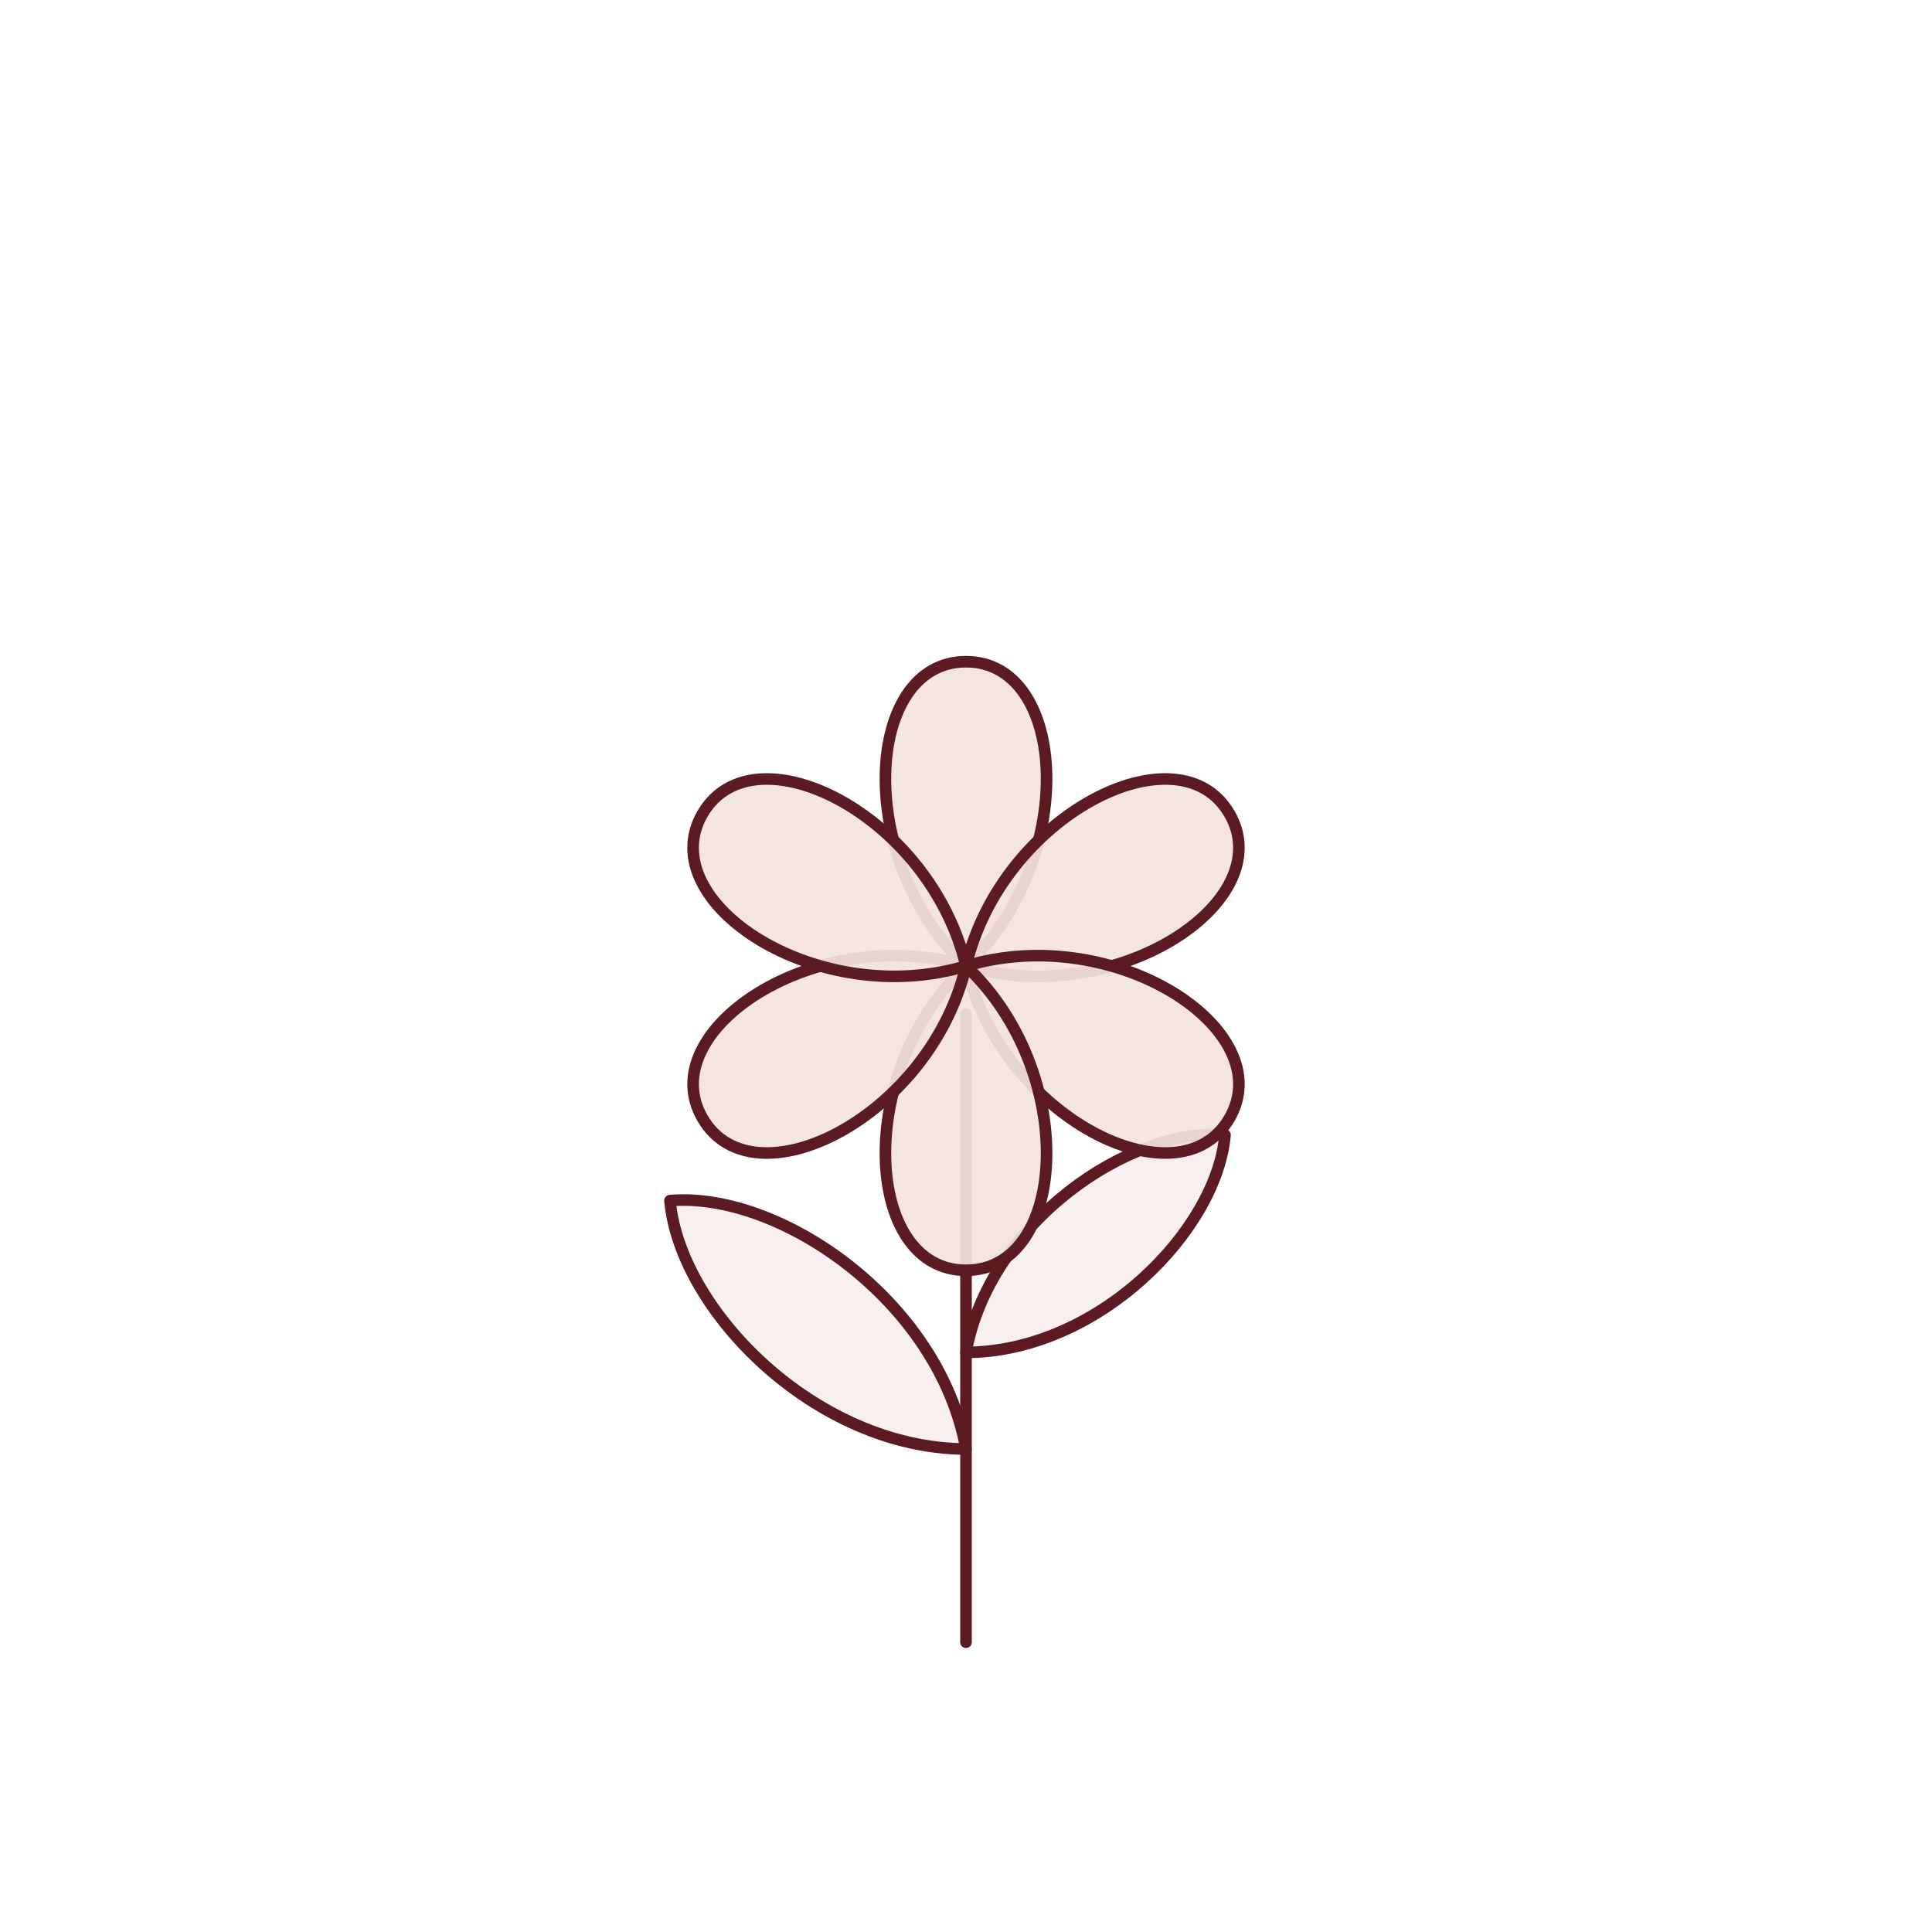
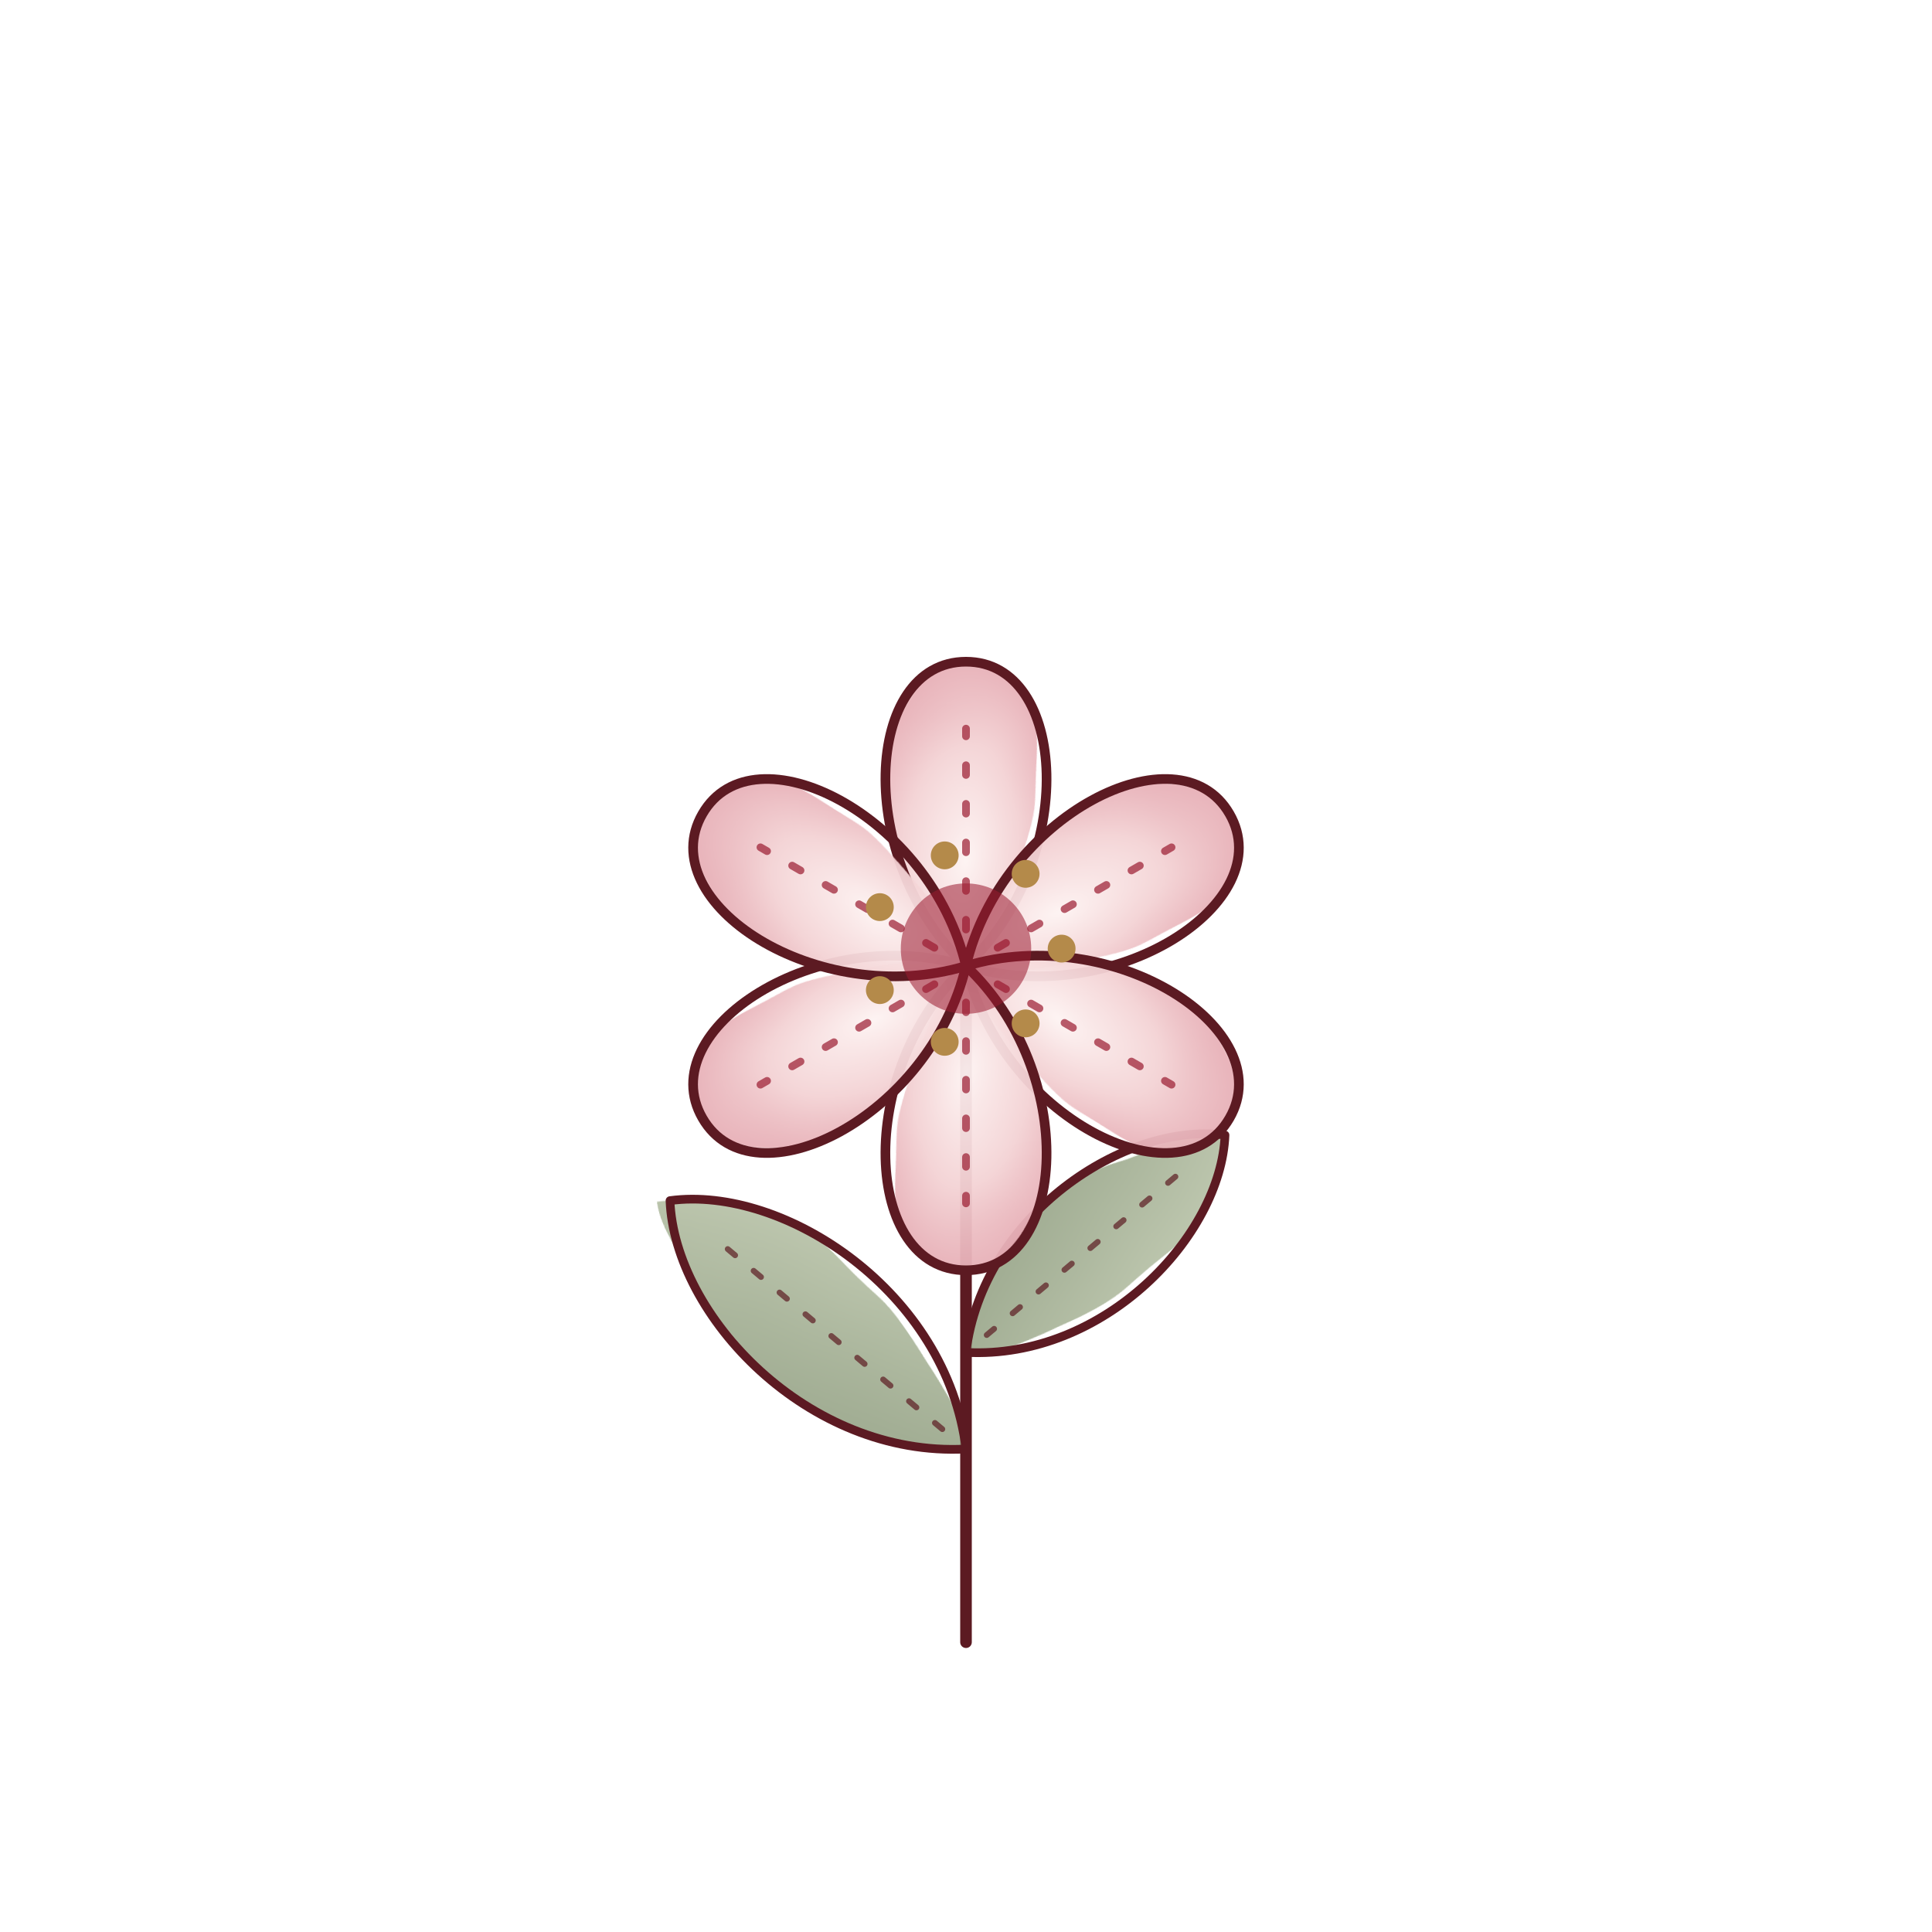
<svg xmlns="http://www.w3.org/2000/svg" viewBox="0 0 400 400" fill="none" stroke="#5C1A22" stroke-width="2.4" stroke-linecap="round" stroke-linejoin="round">
+   <defs>
+     <radialGradient id="gb" cx="50%" cy="65%" r="70%">
+       <stop offset="0" stop-color="#fdf3f2" />
+       <stop offset=".55" stop-color="#f3d2d4" />
+       <stop offset="1" stop-color="#e5aab2" />
+     </radialGradient>
+     <radialGradient id="gc" cx="50%" cy="65%" r="70%">
+       <stop offset="0" stop-color="#e58a9a" />
+       <stop offset=".55" stop-color="#c4415a" />
+       <stop offset="1" stop-color="#9b1b30" />
+     </radialGradient>
+     <radialGradient id="gg" cx="50%" cy="65%" r="70%">
+       <stop offset="0" stop-color="#f6e7c8" />
+       <stop offset="1" stop-color="#dcb878" />
+     </radialGradient>
+     <linearGradient id="gl" x1="0" y1="1" x2="1" y2="0">
+       <stop offset="0" stop-color="#7f8f6e" />
+       <stop offset="1" stop-color="#b5c0a2" />
+     </linearGradient>
+     <linearGradient id="gp" x1="0" y1="0" x2="1" y2="1">
+       <stop offset="0" stop-color="#f1e6d2" />
+       <stop offset="1" stop-color="#dcc9a6" />
+     </linearGradient>
+     <filter id="wc" x="-15%" y="-15%" width="130%" height="130%">
+       <feTurbulence type="fractalNoise" baseFrequency=".03" numOctaves="2" seed="4" result="n" />
+       <feDisplacementMap in="SourceGraphic" in2="n" scale="8" />
+     </filter>
+   </defs>
  <path d="M200 340 V210" />
-   <path transform="translate(200 300) rotate(-50)" d="M0 0 C -20 -24, -16 -64, 0 -80 C 16 -64, 20 -24, 0 0 Z" fill="#F3E3E1" fill-opacity=".5" />
-   <path transform="translate(200 280) rotate(50)" d="M0 0 C -17.5 -21, -14 -56, 0 -70 C 14 -56, 17.5 -21, 0 0 Z" fill="#F3E3E1" fill-opacity=".5" />
-   <path transform="translate(200 200) rotate(0)" d="M0 0 C -23.4 -22.05, -21.06 -63, 0 -63 C 21.06 -63, 23.4 -22.05, 0 0 Z" fill="#F3E3E1" fill-opacity="0.92" />
-   <path transform="translate(200 200) rotate(60)" d="M0 0 C -23.4 -22.05, -21.06 -63, 0 -63 C 21.06 -63, 23.4 -22.05, 0 0 Z" fill="#F3E3E1" fill-opacity="0.92" />
-   <path transform="translate(200 200) rotate(120)" d="M0 0 C -23.4 -22.05, -21.06 -63, 0 -63 C 21.06 -63, 23.4 -22.05, 0 0 Z" fill="#F3E3E1" fill-opacity="0.92" />
-   <path transform="translate(200 200) rotate(180)" d="M0 0 C -23.4 -22.05, -21.06 -63, 0 -63 C 21.06 -63, 23.4 -22.05, 0 0 Z" fill="#F3E3E1" fill-opacity="0.92" />
-   <path transform="translate(200 200) rotate(240)" d="M0 0 C -23.4 -22.05, -21.06 -63, 0 -63 C 21.06 -63, 23.4 -22.05, 0 0 Z" fill="#F3E3E1" fill-opacity="0.92" />
-   <path transform="translate(200 200) rotate(300)" d="M0 0 C -23.4 -22.05, -21.06 -63, 0 -63 C 21.06 -63, 23.4 -22.05, 0 0 Z" fill="#F3E3E1" fill-opacity="0.92" />
+   <g transform="translate(200 300) rotate(-50)">
+     <path d="M0 0 C -22.4 -24, -17.6 -64, 0 -80 C 17.6 -64, 22.4 -24, 0 0 Z" fill="url(#gl)" fill-opacity=".8" stroke="none" filter="url(#wc)" />
+     <path d="M0 0 C -22.4 -24, -17.6 -64, 0 -80 C 17.6 -64, 22.4 -24, 0 0 Z" stroke-width="1.8" />
+     <path d="M0 -6.4 L0 -68" stroke-width="1.2" stroke-dasharray="2 5" stroke-opacity=".7" />
+   </g>
+   <g transform="translate(200 280) rotate(50)">
+     <path d="M0 0 C -19.6 -21, -15.4 -56, 0 -70 C 15.4 -56, 19.6 -21, 0 0 Z" fill="url(#gl)" fill-opacity=".8" stroke="none" filter="url(#wc)" />
+     <path d="M0 0 C -19.6 -21, -15.4 -56, 0 -70 C 15.4 -56, 19.6 -21, 0 0 Z" stroke-width="1.8" />
+     <path d="M0 -5.6 L0 -59.5" stroke-width="1.2" stroke-dasharray="2 5" stroke-opacity=".7" />
+   </g>
+   <g transform="translate(200 200) rotate(0)">
+     <path d="M0 0 C -23.4 -22.05, -21.06 -63, 0 -63 C 21.06 -63, 23.4 -22.05, 0 0 Z" fill="url(#gb)" fill-opacity="0.95" stroke="none" filter="url(#wc)" />
+     <path d="M0 0 C -23.4 -22.05, -21.06 -63, 0 -63 C 21.06 -63, 23.4 -22.05, 0 0 Z" stroke-width="2" />
+     <path d="M0 -7.56 L0 -49.14" stroke="#9B1B30" stroke-opacity=".7" stroke-width="1.6" stroke-dasharray="2 6" />
+   </g>
+   <g transform="translate(200 200) rotate(60)">
+     <path d="M0 0 C -23.4 -22.05, -21.06 -63, 0 -63 C 21.06 -63, 23.4 -22.05, 0 0 Z" fill="url(#gb)" fill-opacity="0.95" stroke="none" filter="url(#wc)" />
+     <path d="M0 0 C -23.4 -22.05, -21.06 -63, 0 -63 C 21.06 -63, 23.4 -22.05, 0 0 Z" stroke-width="2" />
+     <path d="M0 -7.56 L0 -49.14" stroke="#9B1B30" stroke-opacity=".7" stroke-width="1.6" stroke-dasharray="2 6" />
+   </g>
+   <g transform="translate(200 200) rotate(120)">
+     <path d="M0 0 C -23.4 -22.05, -21.06 -63, 0 -63 C 21.06 -63, 23.4 -22.05, 0 0 Z" fill="url(#gb)" fill-opacity="0.95" stroke="none" filter="url(#wc)" />
+     <path d="M0 0 C -23.4 -22.05, -21.06 -63, 0 -63 C 21.06 -63, 23.4 -22.05, 0 0 Z" stroke-width="2" />
+     <path d="M0 -7.56 L0 -49.14" stroke="#9B1B30" stroke-opacity=".7" stroke-width="1.6" stroke-dasharray="2 6" />
+   </g>
+   <g transform="translate(200 200) rotate(180)">
+     <path d="M0 0 C -23.4 -22.05, -21.06 -63, 0 -63 C 21.06 -63, 23.4 -22.05, 0 0 Z" fill="url(#gb)" fill-opacity="0.95" stroke="none" filter="url(#wc)" />
+     <path d="M0 0 C -23.4 -22.05, -21.06 -63, 0 -63 C 21.06 -63, 23.4 -22.05, 0 0 Z" stroke-width="2" />
+     <path d="M0 -7.56 L0 -49.14" stroke="#9B1B30" stroke-opacity=".7" stroke-width="1.6" stroke-dasharray="2 6" />
+   </g>
+   <g transform="translate(200 200) rotate(240)">
+     <path d="M0 0 C -23.4 -22.05, -21.06 -63, 0 -63 C 21.06 -63, 23.4 -22.05, 0 0 Z" fill="url(#gb)" fill-opacity="0.95" stroke="none" filter="url(#wc)" />
+     <path d="M0 0 C -23.4 -22.05, -21.06 -63, 0 -63 C 21.06 -63, 23.4 -22.05, 0 0 Z" stroke-width="2" />
+     <path d="M0 -7.56 L0 -49.14" stroke="#9B1B30" stroke-opacity=".7" stroke-width="1.6" stroke-dasharray="2 6" />
+   </g>
+   <g transform="translate(200 200) rotate(300)">
+     <path d="M0 0 C -23.4 -22.05, -21.06 -63, 0 -63 C 21.06 -63, 23.4 -22.05, 0 0 Z" fill="url(#gb)" fill-opacity="0.95" stroke="none" filter="url(#wc)" />
+     <path d="M0 0 C -23.4 -22.05, -21.06 -63, 0 -63 C 21.06 -63, 23.4 -22.05, 0 0 Z" stroke-width="2" />
+     <path d="M0 -7.56 L0 -49.14" stroke="#9B1B30" stroke-opacity=".7" stroke-width="1.6" stroke-dasharray="2 6" />
+   </g>
+   <circle cx="200" cy="196.4" r="13.5" fill="#9B1B30" fill-opacity=".55" stroke="none" />
+   <circle cx="219.8" cy="196.4" r="2.88" fill="#B48A4A" stroke="none" />
+   <circle cx="212.345" cy="211.88" r="2.88" fill="#B48A4A" stroke="none" />
+   <circle cx="195.594" cy="215.704" r="2.88" fill="#B48A4A" stroke="none" />
+   <circle cx="182.161" cy="204.991" r="2.88" fill="#B48A4A" stroke="none" />
+   <circle cx="182.161" cy="187.809" r="2.88" fill="#B48A4A" stroke="none" />
+   <circle cx="195.594" cy="177.096" r="2.88" fill="#B48A4A" stroke="none" />
+   <circle cx="212.345" cy="180.92" r="2.88" fill="#B48A4A" stroke="none" />
</svg>
